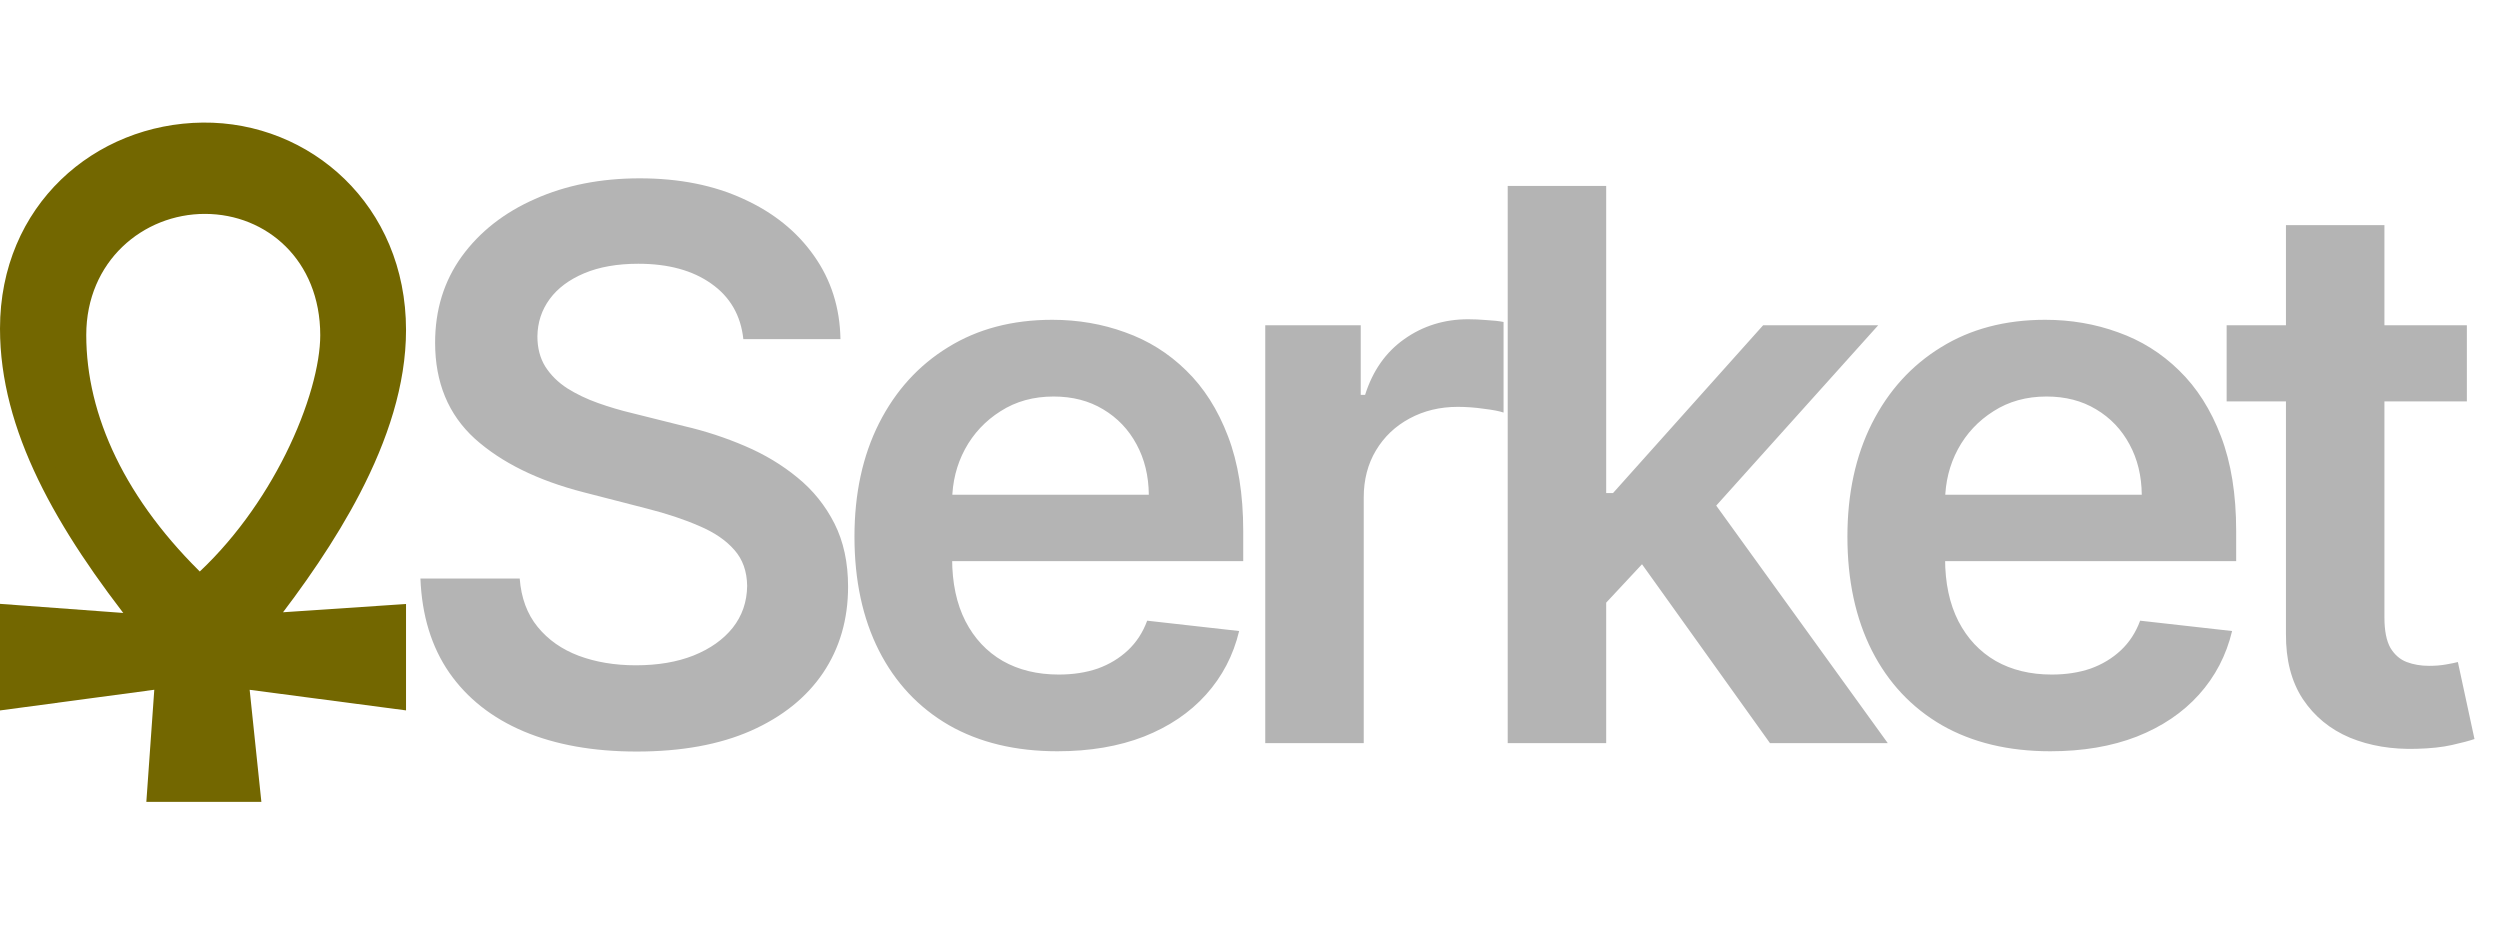
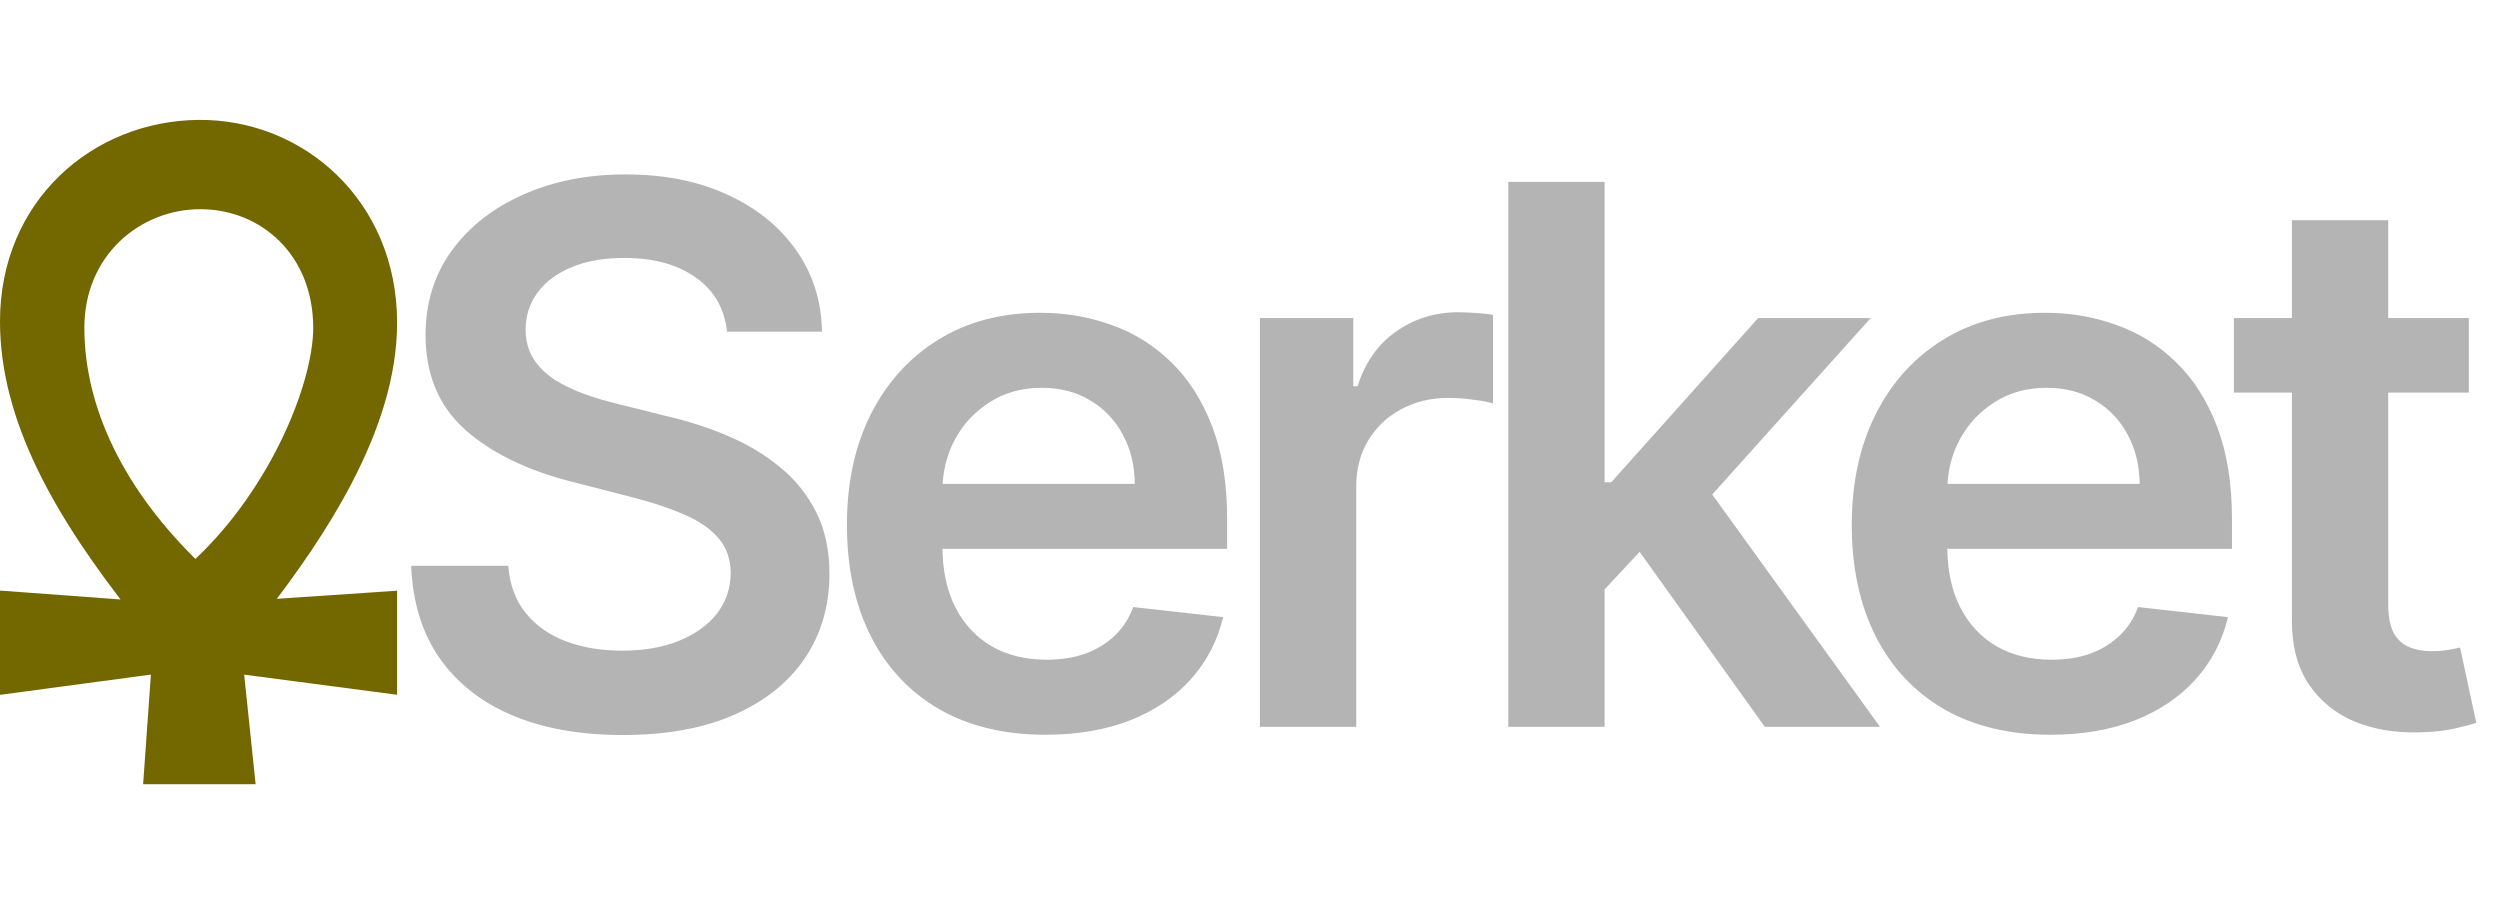
- <svg xmlns="http://www.w3.org/2000/svg" width="979" height="363" fill="none">
-   <path fill="#B4B4B4" d="M291.092 132.797c-.994-9.304-5.184-16.548-12.571-21.733-7.315-5.185-16.832-7.777-28.551-7.777-8.238 0-15.305 1.243-21.2 3.729-5.895 2.485-10.405 5.859-13.53 10.12-3.125 4.262-4.723 9.127-4.794 14.596 0 4.545 1.03 8.487 3.09 11.825 2.13 3.338 5.007 6.179 8.629 8.523 3.622 2.272 7.635 4.19 12.038 5.752a129.281 129.281 0 0 0 13.317 3.942l20.454 5.114a140.851 140.851 0 0 1 23.758 7.777c7.67 3.267 14.524 7.386 20.561 12.358 6.108 4.971 10.937 10.973 14.488 18.004 3.551 7.031 5.327 15.27 5.327 24.716 0 12.784-3.267 24.041-9.801 33.771-6.534 9.659-15.98 17.223-28.338 22.692-12.287 5.398-27.166 8.097-44.638 8.097-16.974 0-31.712-2.628-44.212-7.884-12.429-5.256-22.159-12.926-29.19-23.011-6.96-10.086-10.724-22.372-11.293-36.861h38.885c.568 7.599 2.912 13.92 7.032 18.963 4.119 5.043 9.481 8.807 16.086 11.293 6.676 2.485 14.134 3.728 22.372 3.728 8.594 0 16.123-1.278 22.586-3.835 6.534-2.628 11.647-6.25 15.341-10.866 3.693-4.688 5.575-10.157 5.646-16.407-.071-5.682-1.74-10.369-5.007-14.062-3.267-3.764-7.848-6.889-13.743-9.375-5.824-2.557-12.642-4.83-20.455-6.818l-24.822-6.392c-17.969-4.617-32.173-11.613-42.614-20.988-10.369-9.446-15.554-21.981-15.554-37.606 0-12.855 3.48-24.112 10.441-33.771 7.031-9.66 16.583-17.153 28.657-22.48 12.074-5.397 25.746-8.096 41.016-8.096 15.483 0 29.048 2.7 40.696 8.097 11.719 5.326 20.916 12.748 27.592 22.265 6.676 9.446 10.121 20.313 10.334 32.6h-38.033Zm122.991 161.399c-16.407 0-30.576-3.409-42.507-10.227-11.861-6.889-20.988-16.62-27.38-29.191-6.392-12.642-9.588-27.521-9.588-44.637 0-16.833 3.196-31.605 9.588-44.319 6.463-12.784 15.483-22.727 27.06-29.829 11.577-7.173 25.178-10.76 40.803-10.76 10.085 0 19.602 1.633 28.551 4.901 9.02 3.196 16.974 8.167 23.863 14.914 6.961 6.747 12.429 15.341 16.407 25.782 3.977 10.369 5.966 22.727 5.966 37.073v11.826H352.719v-25.995h97.159c-.071-7.386-1.669-13.956-4.794-19.708-3.125-5.824-7.493-10.405-13.104-13.743-5.539-3.338-12.002-5.007-19.389-5.007-7.883 0-14.808 1.917-20.774 5.752-5.966 3.765-10.618 8.736-13.956 14.915-3.267 6.108-4.936 12.82-5.007 20.135v22.692c0 9.517 1.74 17.685 5.22 24.503 3.48 6.747 8.345 11.932 14.595 15.554 6.25 3.551 13.566 5.326 21.946 5.326 5.611 0 10.689-.781 15.235-2.343 4.545-1.634 8.487-4.013 11.825-7.138 3.338-3.125 5.859-6.996 7.564-11.612l36.009 4.048c-2.273 9.517-6.606 17.827-12.998 24.929-6.321 7.031-14.417 12.5-24.289 16.406-9.873 3.835-21.165 5.753-33.878 5.753ZM495.472 291V127.364h37.393v27.272h1.705c2.983-9.446 8.096-16.725 15.341-21.839 7.315-5.185 15.66-7.777 25.035-7.777 2.131 0 4.51.106 7.138.319 2.699.143 4.936.391 6.711.746v35.476c-1.633-.568-4.225-1.065-7.777-1.491a71.426 71.426 0 0 0-10.12-.746c-7.032 0-13.353 1.527-18.963 4.581-5.54 2.983-9.908 7.138-13.104 12.464-3.196 5.327-4.794 11.47-4.794 18.431V291h-38.565Zm130.101-51.349-.106-46.556h6.179l58.806-65.731h45.064l-72.336 80.539h-7.99l-29.617 31.748ZM590.417 291V72.818h38.565V291h-38.565Zm102.699 0-53.267-74.467 25.994-27.167L739.245 291h-46.129Zm109.807 3.196c-16.407 0-30.576-3.409-42.508-10.227-11.86-6.889-20.987-16.62-27.379-29.191-6.392-12.642-9.588-27.521-9.588-44.637 0-16.833 3.196-31.605 9.588-44.319 6.463-12.784 15.483-22.727 27.06-29.829 11.577-7.173 25.177-10.76 40.802-10.76 10.086 0 19.603 1.633 28.552 4.901 9.019 3.196 16.974 8.167 23.863 14.914 6.96 6.747 12.429 15.341 16.406 25.782 3.978 10.369 5.966 22.727 5.966 37.073v11.826H741.559v-25.995h97.159c-.071-7.386-1.669-13.956-4.794-19.708-3.125-5.824-7.493-10.405-13.104-13.743-5.539-3.338-12.003-5.007-19.389-5.007-7.883 0-14.808 1.917-20.774 5.752-5.966 3.765-10.618 8.736-13.956 14.915-3.267 6.108-4.936 12.82-5.007 20.135v22.692c0 9.517 1.74 17.685 5.22 24.503 3.48 6.747 8.345 11.932 14.595 15.554 6.25 3.551 13.566 5.326 21.946 5.326 5.611 0 10.689-.781 15.235-2.343 4.545-1.634 8.487-4.013 11.825-7.138 3.338-3.125 5.859-6.996 7.564-11.612l36.008 4.048c-2.272 9.517-6.605 17.827-12.997 24.929-6.321 7.031-14.417 12.5-24.29 16.406-9.872 3.835-21.164 5.753-33.877 5.753Zm163.1-166.832v29.829h-94.07v-29.829h94.07Zm-70.845-39.205h38.565v153.622c0 5.185.782 9.162 2.344 11.932 1.634 2.699 3.764 4.546 6.392 5.54 2.628.994 5.54 1.491 8.736 1.491 2.415 0 4.616-.177 6.605-.532 2.06-.355 3.622-.675 4.687-.959l6.499 30.149c-2.06.71-5.007 1.491-8.842 2.344-3.764.852-8.381 1.349-13.85 1.491-9.659.284-18.359-1.172-26.101-4.368-7.741-3.267-13.885-8.309-18.43-15.128-4.474-6.818-6.676-15.34-6.605-25.568V88.159Z" />
+ <svg xmlns="http://www.w3.org/2000/svg" width="1001" height="363" fill="none">
+   <path fill="#B4B4B4" d="M291.092 132.797c-.994-9.304-5.184-16.548-12.571-21.733-7.315-5.185-16.832-7.777-28.551-7.777-8.238 0-15.305 1.243-21.2 3.729-5.895 2.485-10.405 5.859-13.53 10.12-3.125 4.262-4.723 9.127-4.794 14.596 0 4.545 1.03 8.487 3.09 11.825 2.13 3.338 5.007 6.179 8.629 8.523 3.622 2.272 7.635 4.19 12.038 5.752a129.281 129.281 0 0 0 13.317 3.942l20.454 5.114a140.851 140.851 0 0 1 23.758 7.777c7.67 3.267 14.524 7.386 20.561 12.358 6.108 4.971 10.937 10.973 14.488 18.004 3.551 7.031 5.327 15.27 5.327 24.716 0 12.784-3.267 24.041-9.801 33.771-6.534 9.659-15.98 17.223-28.338 22.692-12.287 5.398-27.166 8.097-44.638 8.097-16.974 0-31.712-2.628-44.212-7.884-12.429-5.256-22.159-12.926-29.19-23.011-6.96-10.086-10.724-22.372-11.293-36.861h38.885c.568 7.599 2.912 13.92 7.032 18.963 4.119 5.043 9.481 8.807 16.086 11.293 6.676 2.485 14.134 3.728 22.372 3.728 8.594 0 16.123-1.278 22.586-3.835 6.534-2.628 11.647-6.25 15.341-10.866 3.693-4.688 5.575-10.157 5.646-16.407-.071-5.682-1.74-10.369-5.007-14.062-3.267-3.764-7.848-6.889-13.743-9.375-5.824-2.557-12.642-4.83-20.455-6.818l-24.822-6.392c-17.969-4.617-32.173-11.613-42.614-20.988-10.369-9.446-15.554-21.981-15.554-37.606 0-12.855 3.48-24.112 10.441-33.771 7.031-9.66 16.583-17.153 28.657-22.48 12.074-5.397 25.746-8.096 41.016-8.096 15.483 0 29.048 2.7 40.696 8.097 11.719 5.326 20.916 12.748 27.592 22.265 6.676 9.446 10.121 20.313 10.334 32.6h-38.033Zm127.491 161.399c-16.407 0-30.576-3.409-42.507-10.227-11.861-6.889-20.988-16.62-27.38-29.191-6.392-12.642-9.588-27.521-9.588-44.637 0-16.833 3.196-31.605 9.588-44.319 6.463-12.784 15.483-22.727 27.06-29.829 11.577-7.173 25.178-10.76 40.803-10.76 10.085 0 19.602 1.633 28.551 4.901 9.02 3.196 16.974 8.167 23.863 14.914 6.961 6.747 12.429 15.341 16.407 25.782 3.977 10.369 5.966 22.727 5.966 37.073v11.826H357.219v-25.995h97.159c-.071-7.386-1.669-13.956-4.794-19.708-3.125-5.824-7.493-10.405-13.104-13.743-5.539-3.338-12.002-5.007-19.389-5.007-7.883 0-14.808 1.917-20.774 5.752-5.966 3.765-10.618 8.736-13.956 14.915-3.267 6.108-4.936 12.82-5.007 20.135v22.692c0 9.517 1.74 17.685 5.22 24.503 3.48 6.747 8.345 11.932 14.595 15.554 6.25 3.551 13.566 5.326 21.946 5.326 5.611 0 10.689-.781 15.235-2.343 4.545-1.634 8.487-4.013 11.825-7.138 3.338-3.125 5.859-6.996 7.564-11.612l36.009 4.048c-2.273 9.517-6.606 17.827-12.998 24.929-6.321 7.031-14.417 12.5-24.289 16.406-9.873 3.835-21.165 5.753-33.878 5.753ZM504.472 291V127.364h37.393v27.272h1.705c2.983-9.446 8.096-16.725 15.341-21.839 7.315-5.185 15.66-7.777 25.035-7.777 2.131 0 4.51.106 7.138.319 2.699.143 4.936.391 6.711.746v35.476c-1.633-.568-4.225-1.065-7.777-1.491a71.426 71.426 0 0 0-10.12-.746c-7.032 0-13.353 1.527-18.963 4.581-5.54 2.983-9.908 7.138-13.104 12.464-3.196 5.327-4.794 11.47-4.794 18.431V291h-38.565Zm134.601-51.349-.106-46.556h6.179l58.806-65.731h45.064l-72.336 80.539h-7.99l-29.617 31.748ZM603.917 291V72.818h38.565V291h-38.565Zm102.699 0-53.267-74.467 25.994-27.167L752.745 291h-46.129Zm114.307 3.196c-16.407 0-30.576-3.409-42.508-10.227-11.86-6.889-20.987-16.62-27.379-29.191-6.392-12.642-9.588-27.521-9.588-44.637 0-16.833 3.196-31.605 9.588-44.319 6.463-12.784 15.483-22.727 27.06-29.829 11.577-7.173 25.177-10.76 40.802-10.76 10.086 0 19.603 1.633 28.552 4.901 9.019 3.196 16.974 8.167 23.863 14.914 6.96 6.747 12.429 15.341 16.406 25.782 3.978 10.369 5.966 22.727 5.966 37.073v11.826H759.559v-25.995h97.159c-.071-7.386-1.669-13.956-4.794-19.708-3.125-5.824-7.493-10.405-13.104-13.743-5.539-3.338-12.003-5.007-19.389-5.007-7.883 0-14.808 1.917-20.774 5.752-5.966 3.765-10.618 8.736-13.956 14.915-3.267 6.108-4.936 12.82-5.007 20.135v22.692c0 9.517 1.74 17.685 5.22 24.503 3.48 6.747 8.345 11.932 14.595 15.554 6.25 3.551 13.566 5.326 21.946 5.326 5.611 0 10.689-.781 15.235-2.343 4.545-1.634 8.487-4.013 11.825-7.138 3.338-3.125 5.859-6.996 7.564-11.612l36.008 4.048c-2.272 9.517-6.605 17.827-12.997 24.929-6.321 7.031-14.417 12.5-24.29 16.406-9.872 3.835-21.164 5.753-33.877 5.753Zm167.6-166.832v29.829h-94.07v-29.829h94.07Zm-70.845-39.205h38.565v153.622c0 5.185.782 9.162 2.344 11.932 1.634 2.699 3.764 4.546 6.392 5.54 2.628.994 5.54 1.491 8.736 1.491 2.415 0 4.616-.177 6.605-.532 2.06-.355 3.622-.675 4.687-.959l6.499 30.149c-2.06.71-5.007 1.491-8.842 2.344-3.764.852-8.381 1.349-13.85 1.491-9.659.284-18.359-1.172-26.101-4.368-7.741-3.267-13.885-8.309-18.43-15.128-4.474-6.818-6.676-15.34-6.605-25.568V88.159Z" />
  <path fill="#736700" stroke="#736700" stroke-width="8" d="M79.464 52.003h-.002C39.294 52.406 4.003 82.633 4 128.666c0 38.368 21.075 75.873 52.985 116.018l-48.69-3.594L4 240.773v32.864l4.532-.607 56.222-7.539-2.848 40.226-.304 4.283h36.311l-.462-4.416-4.193-40.083 57.22 7.53 4.522.595v-32.825l-4.268.287-48.475 3.259c13.376-17.049 25.735-34.89 35.115-52.933C148.057 170.861 155 149.812 155 129.211c0-46.56-35.647-77.583-75.536-77.208Zm-49.686 79.198c0-31.188 24.16-51.497 50.558-51.439 26.273.058 49.073 19.944 49.073 51.519 0 12.066-4.748 29.826-14.016 48.406-8.745 17.531-21.342 35.441-37.23 49.613-32.507-31.031-48.385-65.375-48.385-98.099Z" />
</svg>
